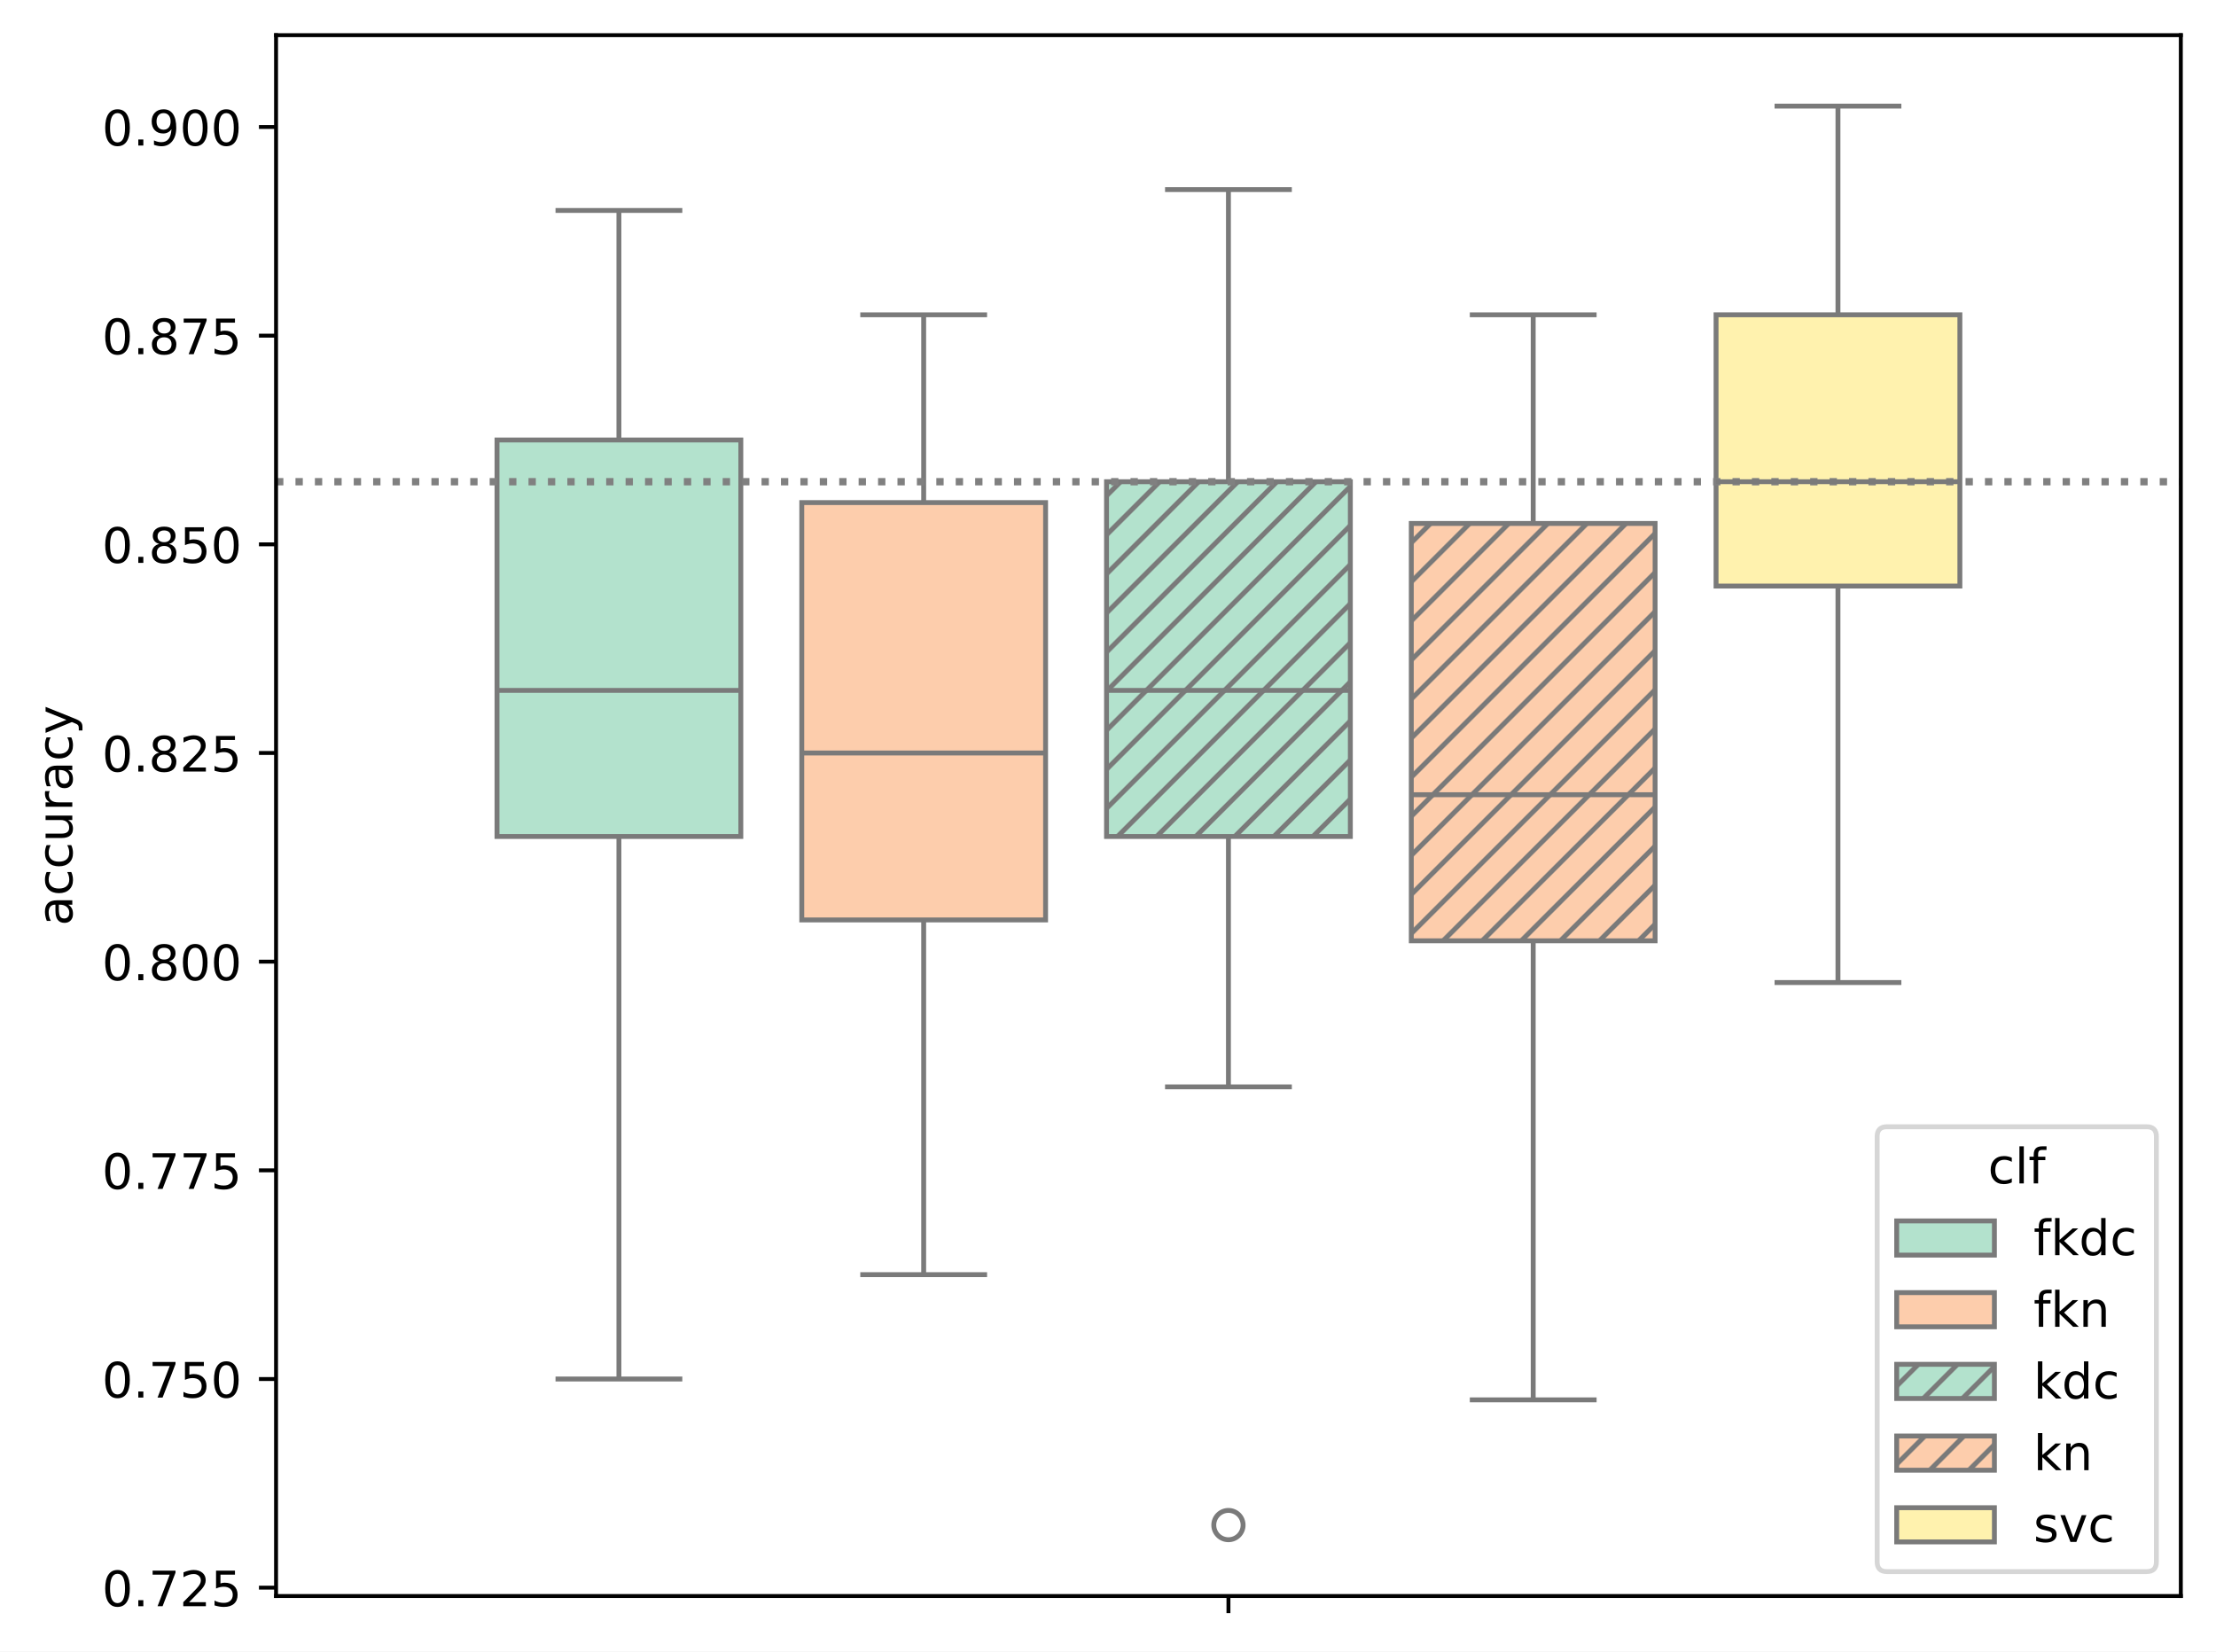
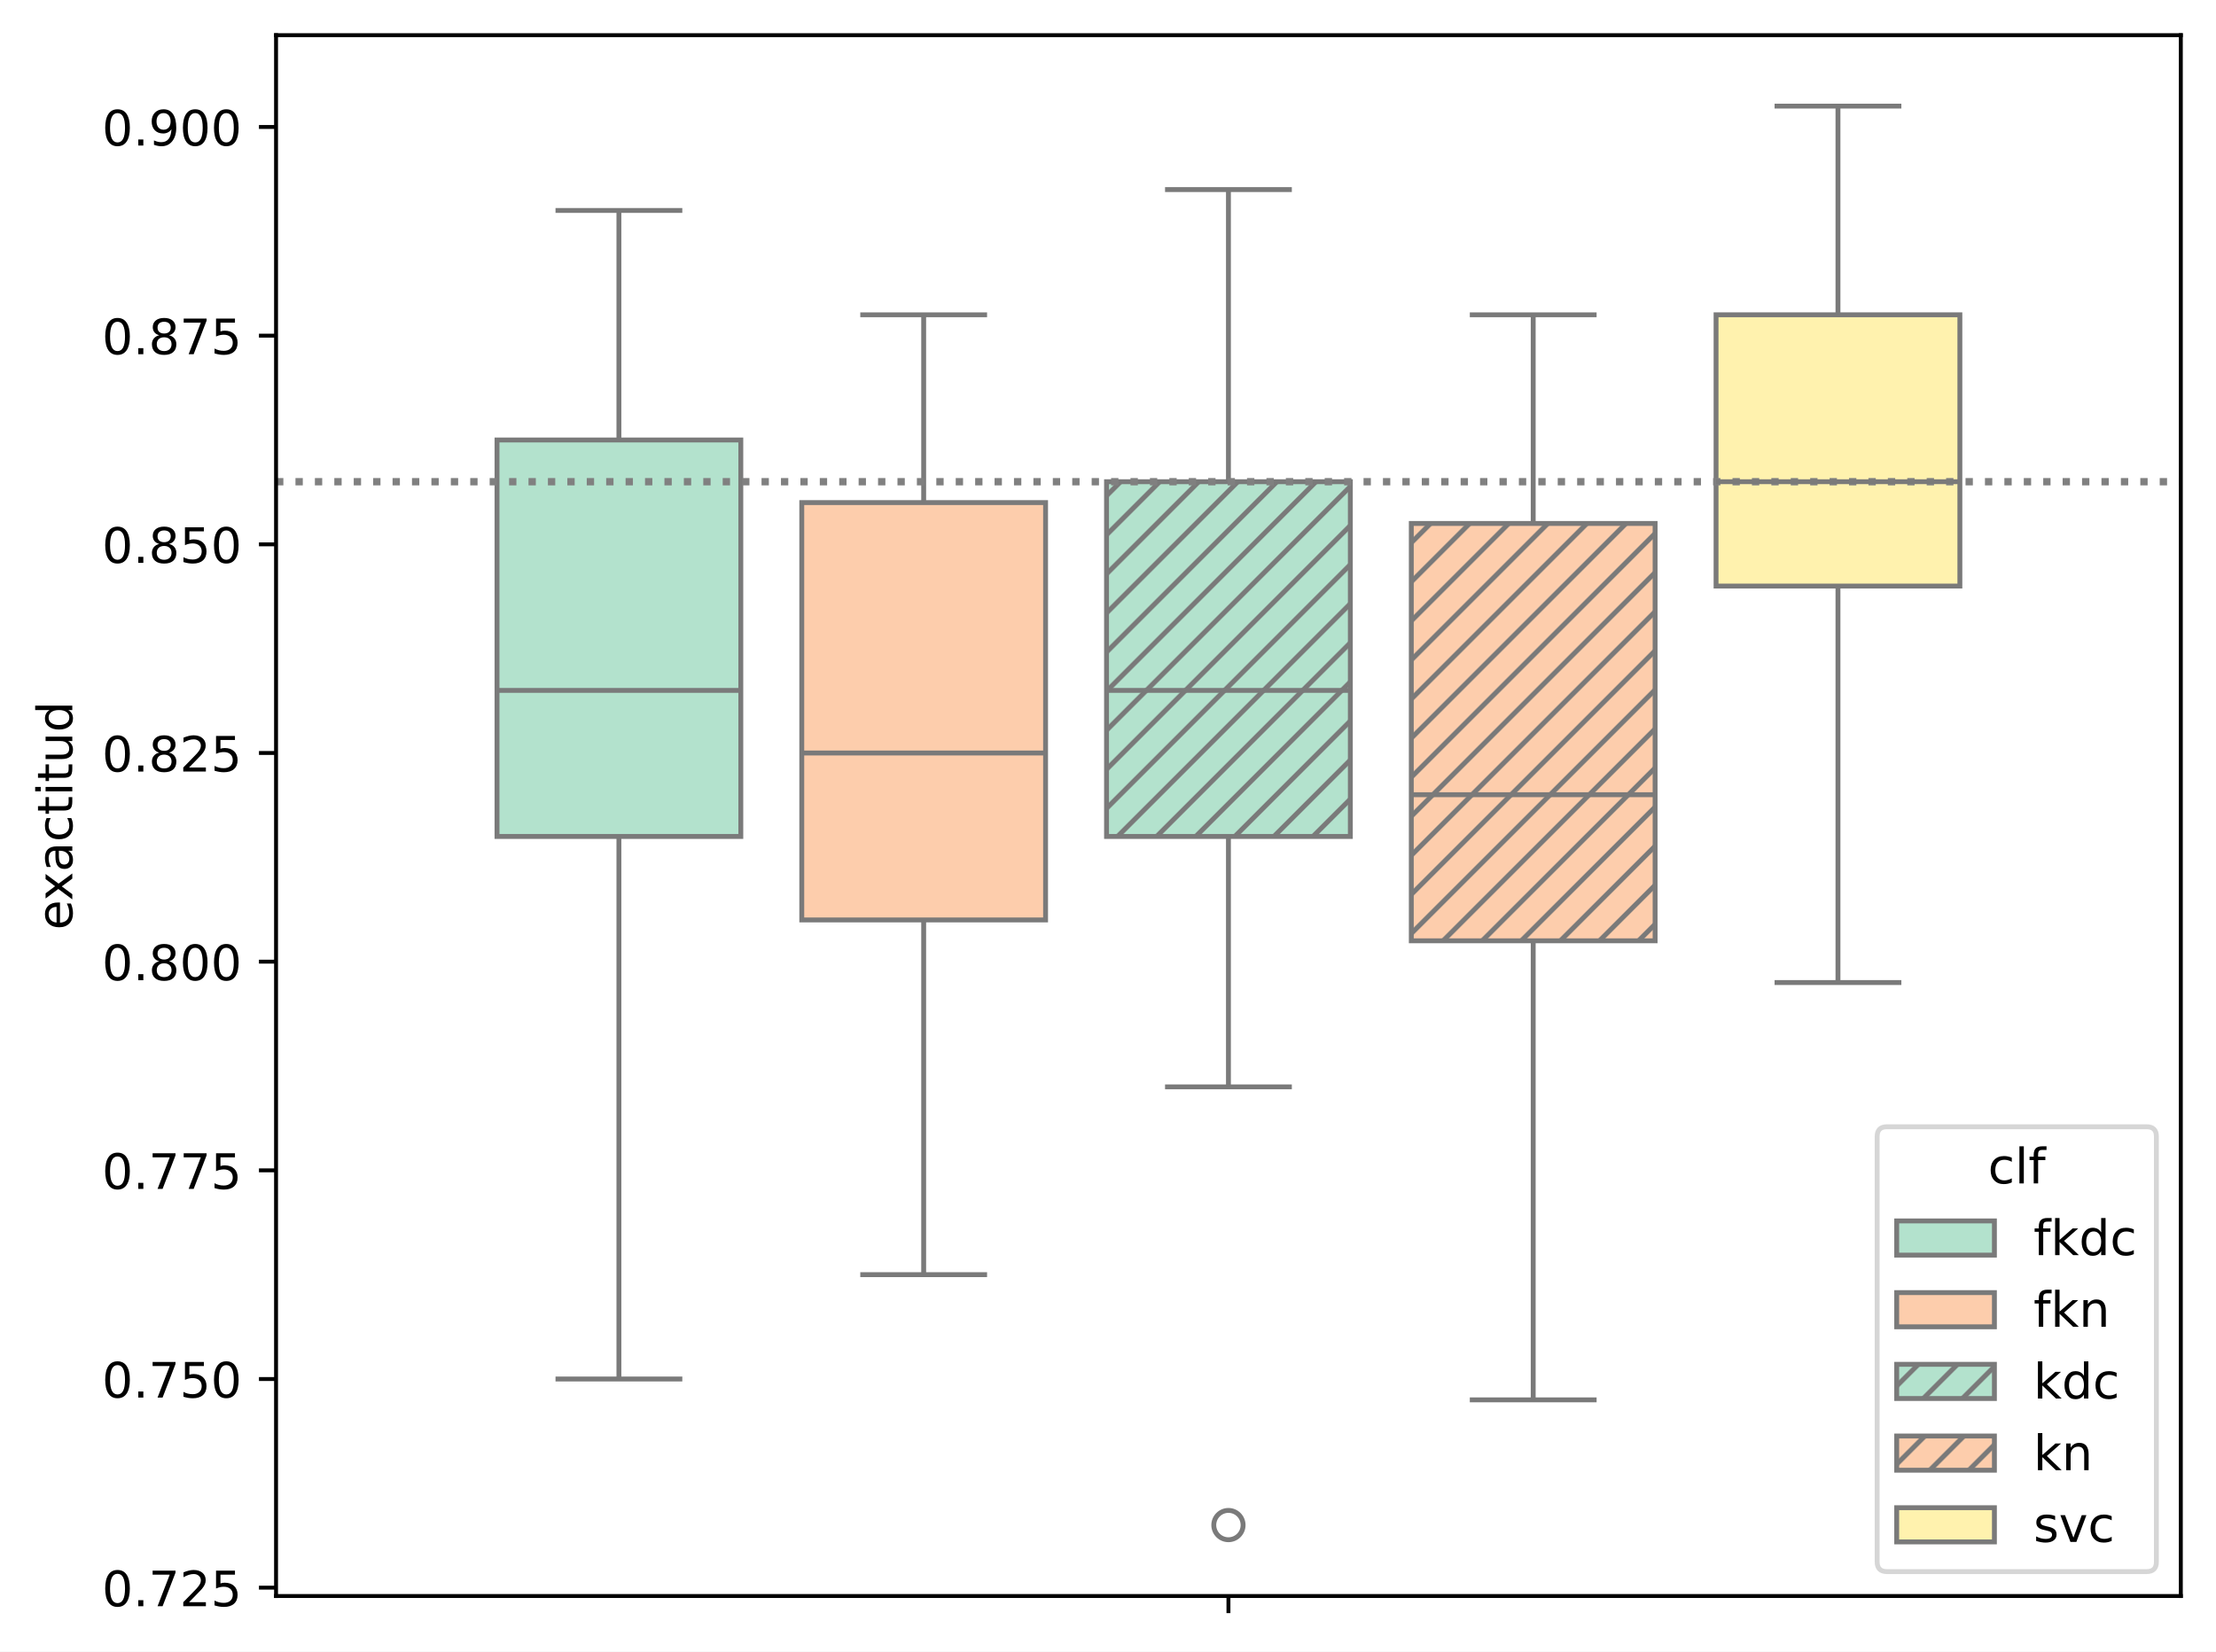
<svg xmlns="http://www.w3.org/2000/svg" xmlns:xlink="http://www.w3.org/1999/xlink" width="453.6pt" height="338.114pt" viewBox="0 0 453.6 338.114" version="1.1">
  <defs>
    <style type="text/css">*{stroke-linejoin: round; stroke-linecap: butt}</style>
  </defs>
  <g id="figure_1">
    <g id="patch_1">
      <path d="M 0 338.114  L 453.6 338.114  L 453.6 0  L 0 0  z " style="fill: #ffffff" />
    </g>
    <g id="axes_1">
      <g id="patch_2">
        <path d="M 56.506 326.744  L 446.4 326.744  L 446.4 7.2  L 56.506 7.2  z " style="fill: #ffffff" />
      </g>
      <g id="patch_3">
        <path d="M 251.453 1563.91  L 251.453 1563.91  L 251.453 1563.91  L 251.453 1563.91  z " clip-path="url(#peb9a2fdf75)" style="fill: #b3e2cd; stroke: #7a7a7a; stroke-linejoin: miter" />
      </g>
      <g id="patch_4">
        <path d="M 251.453 1563.91  L 251.453 1563.91  L 251.453 1563.91  L 251.453 1563.91  z " clip-path="url(#peb9a2fdf75)" style="fill: #fdcdac; stroke: #7a7a7a; stroke-linejoin: miter" />
      </g>
      <g id="patch_5">
        <path d="M 251.453 1563.91  L 251.453 1563.91  L 251.453 1563.91  L 251.453 1563.91  z " clip-path="url(#peb9a2fdf75)" style="fill: #b3e2cd; stroke: #7a7a7a; stroke-linejoin: miter" />
      </g>
      <g id="patch_6">
        <path d="M 251.453 1563.91  L 251.453 1563.91  L 251.453 1563.91  L 251.453 1563.91  z " clip-path="url(#peb9a2fdf75)" style="fill: #fdcdac; stroke: #7a7a7a; stroke-linejoin: miter" />
      </g>
      <g id="patch_7">
        <path d="M 251.453 1563.91  L 251.453 1563.91  L 251.453 1563.91  L 251.453 1563.91  z " clip-path="url(#peb9a2fdf75)" style="fill: #fff2ae; stroke: #7a7a7a; stroke-linejoin: miter" />
      </g>
      <g id="matplotlib.axis_1">
        <g id="xtick_1">
          <g id="line2d_1">
            <defs>
              <path id="m38f3b05bbe" d="M 0 0  L 0 3.5  " style="stroke: #000000; stroke-width: 0.8" />
            </defs>
            <g>
              <use xlink:href="#m38f3b05bbe" x="251.453" y="326.744" style="stroke: #000000; stroke-width: 0.8" />
            </g>
          </g>
        </g>
      </g>
      <g id="matplotlib.axis_2">
        <g id="ytick_1">
          <g id="line2d_2">
            <defs>
              <path id="mbd2f377c6c" d="M 0 0  L -3.5 0  " style="stroke: #000000; stroke-width: 0.8" />
            </defs>
            <g>
              <use xlink:href="#mbd2f377c6c" x="56.506" y="325.035" style="stroke: #000000; stroke-width: 0.8" />
            </g>
          </g>
          <g id="text_1">
            <g transform="translate(20.87813 328.8346) scale(0.1 -0.1)">
              <defs>
                <path id="DejaVuSans-30" d="M 2034 4250  Q 1547 4250 1301 3770  Q 1056 3291 1056 2328  Q 1056 1369 1301 889  Q 1547 409 2034 409  Q 2525 409 2770 889  Q 3016 1369 3016 2328  Q 3016 3291 2770 3770  Q 2525 4250 2034 4250  z M 2034 4750  Q 2819 4750 3233 4129  Q 3647 3509 3647 2328  Q 3647 1150 3233 529  Q 2819 -91 2034 -91  Q 1250 -91 836 529  Q 422 1150 422 2328  Q 422 3509 836 4129  Q 1250 4750 2034 4750  z " transform="scale(0.015625)" />
                <path id="DejaVuSans-2e" d="M 684 794  L 1344 794  L 1344 0  L 684 0  L 684 794  z " transform="scale(0.015625)" />
                <path id="DejaVuSans-37" d="M 525 4666  L 3525 4666  L 3525 4397  L 1831 0  L 1172 0  L 2766 4134  L 525 4134  L 525 4666  z " transform="scale(0.015625)" />
                <path id="DejaVuSans-32" d="M 1228 531  L 3431 531  L 3431 0  L 469 0  L 469 531  Q 828 903 1448 1529  Q 2069 2156 2228 2338  Q 2531 2678 2651 2914  Q 2772 3150 2772 3378  Q 2772 3750 2511 3984  Q 2250 4219 1831 4219  Q 1534 4219 1204 4116  Q 875 4013 500 3803  L 500 4441  Q 881 4594 1212 4672  Q 1544 4750 1819 4750  Q 2544 4750 2975 4387  Q 3406 4025 3406 3419  Q 3406 3131 3298 2873  Q 3191 2616 2906 2266  Q 2828 2175 2409 1742  Q 1991 1309 1228 531  z " transform="scale(0.015625)" />
                <path id="DejaVuSans-35" d="M 691 4666  L 3169 4666  L 3169 4134  L 1269 4134  L 1269 2991  Q 1406 3038 1543 3061  Q 1681 3084 1819 3084  Q 2600 3084 3056 2656  Q 3513 2228 3513 1497  Q 3513 744 3044 326  Q 2575 -91 1722 -91  Q 1428 -91 1123 -41  Q 819 9 494 109  L 494 744  Q 775 591 1075 516  Q 1375 441 1709 441  Q 2250 441 2565 725  Q 2881 1009 2881 1497  Q 2881 1984 2565 2268  Q 2250 2553 1709 2553  Q 1456 2553 1204 2497  Q 953 2441 691 2322  L 691 4666  z " transform="scale(0.015625)" />
              </defs>
              <use xlink:href="#DejaVuSans-30" />
              <use xlink:href="#DejaVuSans-2e" transform="translate(63.62305 0)" />
              <use xlink:href="#DejaVuSans-37" transform="translate(95.41016 0)" />
              <use xlink:href="#DejaVuSans-32" transform="translate(159.0332 0)" />
              <use xlink:href="#DejaVuSans-35" transform="translate(222.6562 0)" />
            </g>
          </g>
        </g>
        <g id="ytick_2">
          <g id="line2d_3">
            <g>
              <use xlink:href="#mbd2f377c6c" x="56.506" y="282.316" style="stroke: #000000; stroke-width: 0.8" />
            </g>
          </g>
          <g id="text_2">
            <g transform="translate(20.87813 286.1148) scale(0.1 -0.1)">
              <use xlink:href="#DejaVuSans-30" />
              <use xlink:href="#DejaVuSans-2e" transform="translate(63.62305 0)" />
              <use xlink:href="#DejaVuSans-37" transform="translate(95.41016 0)" />
              <use xlink:href="#DejaVuSans-35" transform="translate(159.0332 0)" />
              <use xlink:href="#DejaVuSans-30" transform="translate(222.6562 0)" />
            </g>
          </g>
        </g>
        <g id="ytick_3">
          <g id="line2d_4">
            <g>
              <use xlink:href="#mbd2f377c6c" x="56.506" y="239.596" style="stroke: #000000; stroke-width: 0.8" />
            </g>
          </g>
          <g id="text_3">
            <g transform="translate(20.87813 243.395) scale(0.1 -0.1)">
              <use xlink:href="#DejaVuSans-30" />
              <use xlink:href="#DejaVuSans-2e" transform="translate(63.62305 0)" />
              <use xlink:href="#DejaVuSans-37" transform="translate(95.41016 0)" />
              <use xlink:href="#DejaVuSans-37" transform="translate(159.0332 0)" />
              <use xlink:href="#DejaVuSans-35" transform="translate(222.6562 0)" />
            </g>
          </g>
        </g>
        <g id="ytick_4">
          <g id="line2d_5">
            <g>
              <use xlink:href="#mbd2f377c6c" x="56.506" y="196.876" style="stroke: #000000; stroke-width: 0.8" />
            </g>
          </g>
          <g id="text_4">
            <g transform="translate(20.87813 200.6752) scale(0.1 -0.1)">
              <defs>
                <path id="DejaVuSans-38" d="M 2034 2216  Q 1584 2216 1326 1975  Q 1069 1734 1069 1313  Q 1069 891 1326 650  Q 1584 409 2034 409  Q 2484 409 2743 651  Q 3003 894 3003 1313  Q 3003 1734 2745 1975  Q 2488 2216 2034 2216  z M 1403 2484  Q 997 2584 770 2862  Q 544 3141 544 3541  Q 544 4100 942 4425  Q 1341 4750 2034 4750  Q 2731 4750 3128 4425  Q 3525 4100 3525 3541  Q 3525 3141 3298 2862  Q 3072 2584 2669 2484  Q 3125 2378 3379 2068  Q 3634 1759 3634 1313  Q 3634 634 3220 271  Q 2806 -91 2034 -91  Q 1263 -91 848 271  Q 434 634 434 1313  Q 434 1759 690 2068  Q 947 2378 1403 2484  z M 1172 3481  Q 1172 3119 1398 2916  Q 1625 2713 2034 2713  Q 2441 2713 2670 2916  Q 2900 3119 2900 3481  Q 2900 3844 2670 4047  Q 2441 4250 2034 4250  Q 1625 4250 1398 4047  Q 1172 3844 1172 3481  z " transform="scale(0.015625)" />
              </defs>
              <use xlink:href="#DejaVuSans-30" />
              <use xlink:href="#DejaVuSans-2e" transform="translate(63.62305 0)" />
              <use xlink:href="#DejaVuSans-38" transform="translate(95.41016 0)" />
              <use xlink:href="#DejaVuSans-30" transform="translate(159.0332 0)" />
              <use xlink:href="#DejaVuSans-30" transform="translate(222.6562 0)" />
            </g>
          </g>
        </g>
        <g id="ytick_5">
          <g id="line2d_6">
            <g>
              <use xlink:href="#mbd2f377c6c" x="56.506" y="154.156" style="stroke: #000000; stroke-width: 0.8" />
            </g>
          </g>
          <g id="text_5">
            <g transform="translate(20.87813 157.9554) scale(0.1 -0.1)">
              <use xlink:href="#DejaVuSans-30" />
              <use xlink:href="#DejaVuSans-2e" transform="translate(63.62305 0)" />
              <use xlink:href="#DejaVuSans-38" transform="translate(95.41016 0)" />
              <use xlink:href="#DejaVuSans-32" transform="translate(159.0332 0)" />
              <use xlink:href="#DejaVuSans-35" transform="translate(222.6562 0)" />
            </g>
          </g>
        </g>
        <g id="ytick_6">
          <g id="line2d_7">
            <g>
              <use xlink:href="#mbd2f377c6c" x="56.506" y="111.436" style="stroke: #000000; stroke-width: 0.8" />
            </g>
          </g>
          <g id="text_6">
            <g transform="translate(20.87813 115.2355) scale(0.1 -0.1)">
              <use xlink:href="#DejaVuSans-30" />
              <use xlink:href="#DejaVuSans-2e" transform="translate(63.62305 0)" />
              <use xlink:href="#DejaVuSans-38" transform="translate(95.41016 0)" />
              <use xlink:href="#DejaVuSans-35" transform="translate(159.0332 0)" />
              <use xlink:href="#DejaVuSans-30" transform="translate(222.6562 0)" />
            </g>
          </g>
        </g>
        <g id="ytick_7">
          <g id="line2d_8">
            <g>
              <use xlink:href="#mbd2f377c6c" x="56.506" y="68.717" style="stroke: #000000; stroke-width: 0.8" />
            </g>
          </g>
          <g id="text_7">
            <g transform="translate(20.87813 72.51574) scale(0.1 -0.1)">
              <use xlink:href="#DejaVuSans-30" />
              <use xlink:href="#DejaVuSans-2e" transform="translate(63.62305 0)" />
              <use xlink:href="#DejaVuSans-38" transform="translate(95.41016 0)" />
              <use xlink:href="#DejaVuSans-37" transform="translate(159.0332 0)" />
              <use xlink:href="#DejaVuSans-35" transform="translate(222.6562 0)" />
            </g>
          </g>
        </g>
        <g id="ytick_8">
          <g id="line2d_9">
            <g>
              <use xlink:href="#mbd2f377c6c" x="56.506" y="25.997" style="stroke: #000000; stroke-width: 0.8" />
            </g>
          </g>
          <g id="text_8">
            <g transform="translate(20.87813 29.79593) scale(0.1 -0.1)">
              <defs>
                <path id="DejaVuSans-39" d="M 703 97  L 703 672  Q 941 559 1184 500  Q 1428 441 1663 441  Q 2288 441 2617 861  Q 2947 1281 2994 2138  Q 2813 1869 2534 1725  Q 2256 1581 1919 1581  Q 1219 1581 811 2004  Q 403 2428 403 3163  Q 403 3881 828 4315  Q 1253 4750 1959 4750  Q 2769 4750 3195 4129  Q 3622 3509 3622 2328  Q 3622 1225 3098 567  Q 2575 -91 1691 -91  Q 1453 -91 1209 -44  Q 966 3 703 97  z M 1959 2075  Q 2384 2075 2632 2365  Q 2881 2656 2881 3163  Q 2881 3666 2632 3958  Q 2384 4250 1959 4250  Q 1534 4250 1286 3958  Q 1038 3666 1038 3163  Q 1038 2656 1286 2365  Q 1534 2075 1959 2075  z " transform="scale(0.015625)" />
              </defs>
              <use xlink:href="#DejaVuSans-30" />
              <use xlink:href="#DejaVuSans-2e" transform="translate(63.62305 0)" />
              <use xlink:href="#DejaVuSans-39" transform="translate(95.41016 0)" />
              <use xlink:href="#DejaVuSans-30" transform="translate(159.0332 0)" />
              <use xlink:href="#DejaVuSans-30" transform="translate(222.6562 0)" />
            </g>
          </g>
        </g>
        <g id="text_9">
-           <g transform="translate(14.79844 189.5315) rotate(-90) scale(0.1 -0.1)">
-             <defs>
+           <g transform="translate(14.79844 190.3861) rotate(-90) scale(0.1 -0.1)">
+             <defs>
+               <path id="DejaVuSans-65" d="M 3597 1894  L 3597 1613  L 953 1613  Q 991 1019 1311 708  Q 1631 397 2203 397  Q 2534 397 2845 478  Q 3156 559 3463 722  L 3463 178  Q 3153 47 2828 -22  Q 2503 -91 2169 -91  Q 1331 -91 842 396  Q 353 884 353 1716  Q 353 2575 817 3079  Q 1281 3584 2069 3584  Q 2775 3584 3186 3129  Q 3597 2675 3597 1894  z M 3022 2063  Q 3016 2534 2758 2815  Q 2500 3097 2075 3097  Q 1594 3097 1305 2825  Q 1016 2553 972 2059  L 3022 2063  z " transform="scale(0.015625)" />
+               <path id="DejaVuSans-78" d="M 3513 3500  L 2247 1797  L 3578 0  L 2900 0  L 1881 1375  L 863 0  L 184 0  L 1544 1831  L 300 3500  L 978 3500  L 1906 2253  L 2834 3500  L 3513 3500  z " transform="scale(0.015625)" />
              <path id="DejaVuSans-61" d="M 2194 1759  Q 1497 1759 1228 1600  Q 959 1441 959 1056  Q 959 750 1161 570  Q 1363 391 1709 391  Q 2188 391 2477 730  Q 2766 1069 2766 1631  L 2766 1759  L 2194 1759  z M 3341 1997  L 3341 0  L 2766 0  L 2766 531  Q 2569 213 2275 61  Q 1981 -91 1556 -91  Q 1019 -91 701 211  Q 384 513 384 1019  Q 384 1609 779 1909  Q 1175 2209 1959 2209  L 2766 2209  L 2766 2266  Q 2766 2663 2505 2880  Q 2244 3097 1772 3097  Q 1472 3097 1187 3025  Q 903 2953 641 2809  L 641 3341  Q 956 3463 1253 3523  Q 1550 3584 1831 3584  Q 2591 3584 2966 3190  Q 3341 2797 3341 1997  z " transform="scale(0.015625)" />
              <path id="DejaVuSans-63" d="M 3122 3366  L 3122 2828  Q 2878 2963 2633 3030  Q 2388 3097 2138 3097  Q 1578 3097 1268 2742  Q 959 2388 959 1747  Q 959 1106 1268 751  Q 1578 397 2138 397  Q 2388 397 2633 464  Q 2878 531 3122 666  L 3122 134  Q 2881 22 2623 -34  Q 2366 -91 2075 -91  Q 1284 -91 818 406  Q 353 903 353 1747  Q 353 2603 823 3093  Q 1294 3584 2113 3584  Q 2378 3584 2631 3529  Q 2884 3475 3122 3366  z " transform="scale(0.015625)" />
+               <path id="DejaVuSans-74" d="M 1172 4494  L 1172 3500  L 2356 3500  L 2356 3053  L 1172 3053  L 1172 1153  Q 1172 725 1289 603  Q 1406 481 1766 481  L 2356 481  L 2356 0  L 1766 0  Q 1100 0 847 248  Q 594 497 594 1153  L 594 3053  L 172 3053  L 172 3500  L 594 3500  L 594 4494  L 1172 4494  z " transform="scale(0.015625)" />
+               <path id="DejaVuSans-69" d="M 603 3500  L 1178 3500  L 1178 0  L 603 0  L 603 3500  z M 603 4863  L 1178 4863  L 1178 4134  L 603 4134  L 603 4863  z " transform="scale(0.015625)" />
              <path id="DejaVuSans-75" d="M 544 1381  L 544 3500  L 1119 3500  L 1119 1403  Q 1119 906 1312 657  Q 1506 409 1894 409  Q 2359 409 2629 706  Q 2900 1003 2900 1516  L 2900 3500  L 3475 3500  L 3475 0  L 2900 0  L 2900 538  Q 2691 219 2414 64  Q 2138 -91 1772 -91  Q 1169 -91 856 284  Q 544 659 544 1381  z M 1991 3584  L 1991 3584  z " transform="scale(0.015625)" />
-               <path id="DejaVuSans-72" d="M 2631 2963  Q 2534 3019 2420 3045  Q 2306 3072 2169 3072  Q 1681 3072 1420 2755  Q 1159 2438 1159 1844  L 1159 0  L 581 0  L 581 3500  L 1159 3500  L 1159 2956  Q 1341 3275 1631 3429  Q 1922 3584 2338 3584  Q 2397 3584 2469 3576  Q 2541 3569 2628 3553  L 2631 2963  z " transform="scale(0.015625)" />
-               <path id="DejaVuSans-79" d="M 2059 -325  Q 1816 -950 1584 -1140  Q 1353 -1331 966 -1331  L 506 -1331  L 506 -850  L 844 -850  Q 1081 -850 1212 -737  Q 1344 -625 1503 -206  L 1606 56  L 191 3500  L 800 3500  L 1894 763  L 2988 3500  L 3597 3500  L 2059 -325  z " transform="scale(0.015625)" />
-             </defs>
-             <use xlink:href="#DejaVuSans-61" />
-             <use xlink:href="#DejaVuSans-63" transform="translate(61.2793 0)" />
-             <use xlink:href="#DejaVuSans-63" transform="translate(116.2598 0)" />
-             <use xlink:href="#DejaVuSans-75" transform="translate(171.2402 0)" />
-             <use xlink:href="#DejaVuSans-72" transform="translate(234.6191 0)" />
-             <use xlink:href="#DejaVuSans-61" transform="translate(275.7324 0)" />
-             <use xlink:href="#DejaVuSans-63" transform="translate(337.0117 0)" />
-             <use xlink:href="#DejaVuSans-79" transform="translate(391.9922 0)" />
+               <path id="DejaVuSans-64" d="M 2906 2969  L 2906 4863  L 3481 4863  L 3481 0  L 2906 0  L 2906 525  Q 2725 213 2448 61  Q 2172 -91 1784 -91  Q 1150 -91 751 415  Q 353 922 353 1747  Q 353 2572 751 3078  Q 1150 3584 1784 3584  Q 2172 3584 2448 3432  Q 2725 3281 2906 2969  z M 947 1747  Q 947 1113 1208 752  Q 1469 391 1925 391  Q 2381 391 2643 752  Q 2906 1113 2906 1747  Q 2906 2381 2643 2742  Q 2381 3103 1925 3103  Q 1469 3103 1208 2742  Q 947 2381 947 1747  z " transform="scale(0.015625)" />
+             </defs>
+             <use xlink:href="#DejaVuSans-65" />
+             <use xlink:href="#DejaVuSans-78" transform="translate(59.77344 0)" />
+             <use xlink:href="#DejaVuSans-61" transform="translate(118.9531 0)" />
+             <use xlink:href="#DejaVuSans-63" transform="translate(180.2324 0)" />
+             <use xlink:href="#DejaVuSans-74" transform="translate(235.2129 0)" />
+             <use xlink:href="#DejaVuSans-69" transform="translate(274.4219 0)" />
+             <use xlink:href="#DejaVuSans-74" transform="translate(302.2051 0)" />
+             <use xlink:href="#DejaVuSans-75" transform="translate(341.4141 0)" />
+             <use xlink:href="#DejaVuSans-64" transform="translate(404.793 0)" />
          </g>
        </g>
      </g>
      <g id="patch_8">
        <path d="M 101.734 171.244  L 151.64 171.244  L 151.64 90.076  L 101.734 90.076  L 101.734 171.244  z " clip-path="url(#peb9a2fdf75)" style="fill: #b3e2cd; stroke: #7a7a7a; stroke-linejoin: miter" />
      </g>
      <g id="line2d_10">
        <path d="M 126.687 171.244  L 126.687 282.316  " clip-path="url(#peb9a2fdf75)" style="fill: none; stroke: #7a7a7a" />
      </g>
      <g id="line2d_11">
        <path d="M 126.687 90.076  L 126.687 43.085  " clip-path="url(#peb9a2fdf75)" style="fill: none; stroke: #7a7a7a" />
      </g>
      <g id="line2d_12">
        <path d="M 114.211 282.316  L 139.164 282.316  " clip-path="url(#peb9a2fdf75)" style="fill: none; stroke: #7a7a7a; stroke-linecap: square" />
      </g>
      <g id="line2d_13">
        <path d="M 114.211 43.085  L 139.164 43.085  " clip-path="url(#peb9a2fdf75)" style="fill: none; stroke: #7a7a7a; stroke-linecap: square" />
      </g>
      <g id="line2d_14" />
      <g id="patch_9">
        <path d="M 164.117 188.332  L 214.023 188.332  L 214.023 102.892  L 164.117 102.892  L 164.117 188.332  z " clip-path="url(#peb9a2fdf75)" style="fill: #fdcdac; stroke: #7a7a7a; stroke-linejoin: miter" />
      </g>
      <g id="line2d_15">
        <path d="M 189.07 188.332  L 189.07 260.956  " clip-path="url(#peb9a2fdf75)" style="fill: none; stroke: #7a7a7a" />
      </g>
      <g id="line2d_16">
        <path d="M 189.07 102.892  L 189.07 64.445  " clip-path="url(#peb9a2fdf75)" style="fill: none; stroke: #7a7a7a" />
      </g>
      <g id="line2d_17">
        <path d="M 176.594 260.956  L 201.547 260.956  " clip-path="url(#peb9a2fdf75)" style="fill: none; stroke: #7a7a7a; stroke-linecap: square" />
      </g>
      <g id="line2d_18">
        <path d="M 176.594 64.445  L 201.547 64.445  " clip-path="url(#peb9a2fdf75)" style="fill: none; stroke: #7a7a7a; stroke-linecap: square" />
      </g>
      <g id="line2d_19" />
      <g id="patch_10">
        <path d="M 226.5 171.244  L 276.406 171.244  L 276.406 98.62  L 226.5 98.62  L 226.5 171.244  z " clip-path="url(#peb9a2fdf75)" style="fill: url(#h5c36d2b54f); stroke: #7a7a7a; stroke-linejoin: miter" />
      </g>
      <g id="line2d_20">
        <path d="M 251.453 171.244  L 251.453 222.508  " clip-path="url(#peb9a2fdf75)" style="fill: none; stroke: #7a7a7a" />
      </g>
      <g id="line2d_21">
        <path d="M 251.453 98.62  L 251.453 38.813  " clip-path="url(#peb9a2fdf75)" style="fill: none; stroke: #7a7a7a" />
      </g>
      <g id="line2d_22">
        <path d="M 238.977 222.508  L 263.93 222.508  " clip-path="url(#peb9a2fdf75)" style="fill: none; stroke: #7a7a7a; stroke-linecap: square" />
      </g>
      <g id="line2d_23">
        <path d="M 238.977 38.813  L 263.93 38.813  " clip-path="url(#peb9a2fdf75)" style="fill: none; stroke: #7a7a7a; stroke-linecap: square" />
      </g>
      <g id="line2d_24">
        <defs>
          <path id="mf2d42e0765" d="M 0 3  C 0.796 3 1.559 2.684 2.121 2.121  C 2.684 1.559 3 0.796 3 0  C 3 -0.796 2.684 -1.559 2.121 -2.121  C 1.559 -2.684 0.796 -3 0 -3  C -0.796 -3 -1.559 -2.684 -2.121 -2.121  C -2.684 -1.559 -3 -0.796 -3 0  C -3 0.796 -2.684 1.559 -2.121 2.121  C -1.559 2.684 -0.796 3 0 3  z " style="stroke: #7a7a7a" />
        </defs>
        <g clip-path="url(#peb9a2fdf75)">
          <use xlink:href="#mf2d42e0765" x="251.453" y="312.219" style="fill-opacity: 0; stroke: #7a7a7a" />
        </g>
      </g>
      <g id="patch_11">
        <path d="M 288.883 192.604  L 338.789 192.604  L 338.789 107.164  L 288.883 107.164  L 288.883 192.604  z " clip-path="url(#peb9a2fdf75)" style="fill: url(#h0577782f04); stroke: #7a7a7a; stroke-linejoin: miter" />
      </g>
      <g id="line2d_25">
        <path d="M 313.836 192.604  L 313.836 286.588  " clip-path="url(#peb9a2fdf75)" style="fill: none; stroke: #7a7a7a" />
      </g>
      <g id="line2d_26">
        <path d="M 313.836 107.164  L 313.836 64.445  " clip-path="url(#peb9a2fdf75)" style="fill: none; stroke: #7a7a7a" />
      </g>
      <g id="line2d_27">
        <path d="M 301.36 286.588  L 326.313 286.588  " clip-path="url(#peb9a2fdf75)" style="fill: none; stroke: #7a7a7a; stroke-linecap: square" />
      </g>
      <g id="line2d_28">
        <path d="M 301.36 64.445  L 326.313 64.445  " clip-path="url(#peb9a2fdf75)" style="fill: none; stroke: #7a7a7a; stroke-linecap: square" />
      </g>
      <g id="line2d_29" />
      <g id="patch_12">
        <path d="M 351.266 119.98  L 401.172 119.98  L 401.172 64.445  L 351.266 64.445  L 351.266 119.98  z " clip-path="url(#peb9a2fdf75)" style="fill: #fff2ae; stroke: #7a7a7a; stroke-linejoin: miter" />
      </g>
      <g id="line2d_30">
        <path d="M 376.219 119.98  L 376.219 201.148  " clip-path="url(#peb9a2fdf75)" style="fill: none; stroke: #7a7a7a" />
      </g>
      <g id="line2d_31">
        <path d="M 376.219 64.445  L 376.219 21.725  " clip-path="url(#peb9a2fdf75)" style="fill: none; stroke: #7a7a7a" />
      </g>
      <g id="line2d_32">
        <path d="M 363.743 201.148  L 388.696 201.148  " clip-path="url(#peb9a2fdf75)" style="fill: none; stroke: #7a7a7a; stroke-linecap: square" />
      </g>
      <g id="line2d_33">
        <path d="M 363.743 21.725  L 388.696 21.725  " clip-path="url(#peb9a2fdf75)" style="fill: none; stroke: #7a7a7a; stroke-linecap: square" />
      </g>
      <g id="line2d_34" />
      <g id="line2d_35">
        <path d="M 56.506 98.62  L 446.4 98.62  " clip-path="url(#peb9a2fdf75)" style="fill: none; stroke-dasharray: 1.5,2.475; stroke-dashoffset: 0; stroke: #808080; stroke-width: 1.5" />
      </g>
      <g id="line2d_36">
        <path d="M 101.734 141.34  L 151.64 141.34  " clip-path="url(#peb9a2fdf75)" style="fill: none; stroke: #7a7a7a" />
      </g>
      <g id="line2d_37">
        <path d="M 164.117 154.156  L 214.023 154.156  " clip-path="url(#peb9a2fdf75)" style="fill: none; stroke: #7a7a7a" />
      </g>
      <g id="line2d_38">
        <path d="M 226.5 141.34  L 276.406 141.34  " clip-path="url(#peb9a2fdf75)" style="fill: none; stroke: #7a7a7a" />
      </g>
      <g id="line2d_39">
        <path d="M 288.883 162.7  L 338.789 162.7  " clip-path="url(#peb9a2fdf75)" style="fill: none; stroke: #7a7a7a" />
      </g>
      <g id="line2d_40">
        <path d="M 351.266 98.62  L 401.172 98.62  " clip-path="url(#peb9a2fdf75)" style="fill: none; stroke: #7a7a7a" />
      </g>
      <g id="patch_13">
        <path d="M 56.506 326.744  L 56.506 7.2  " style="fill: none; stroke: #000000; stroke-width: 0.8; stroke-linejoin: miter; stroke-linecap: square" />
      </g>
      <g id="patch_14">
        <path d="M 446.4 326.744  L 446.4 7.2  " style="fill: none; stroke: #000000; stroke-width: 0.8; stroke-linejoin: miter; stroke-linecap: square" />
      </g>
      <g id="patch_15">
        <path d="M 56.506 326.744  L 446.4 326.744  " style="fill: none; stroke: #000000; stroke-width: 0.8; stroke-linejoin: miter; stroke-linecap: square" />
      </g>
      <g id="patch_16">
        <path d="M 56.506 7.2  L 446.4 7.2  " style="fill: none; stroke: #000000; stroke-width: 0.8; stroke-linejoin: miter; stroke-linecap: square" />
      </g>
      <g id="legend_1">
        <g id="patch_17">
          <path d="M 386.242 321.744  L 439.4 321.744  Q 441.4 321.744 441.4 319.744  L 441.4 232.675  Q 441.4 230.675 439.4 230.675  L 386.242 230.675  Q 384.242 230.675 384.242 232.675  L 384.242 319.744  Q 384.242 321.744 386.242 321.744  z " style="fill: #ffffff; opacity: 0.8; stroke: #cccccc; stroke-linejoin: miter" />
        </g>
        <g id="text_10">
          <g transform="translate(406.9227 242.2738) scale(0.1 -0.1)">
            <defs>
              <path id="DejaVuSans-6c" d="M 603 4863  L 1178 4863  L 1178 0  L 603 0  L 603 4863  z " transform="scale(0.015625)" />
              <path id="DejaVuSans-66" d="M 2375 4863  L 2375 4384  L 1825 4384  Q 1516 4384 1395 4259  Q 1275 4134 1275 3809  L 1275 3500  L 2222 3500  L 2222 3053  L 1275 3053  L 1275 0  L 697 0  L 697 3053  L 147 3053  L 147 3500  L 697 3500  L 697 3744  Q 697 4328 969 4595  Q 1241 4863 1831 4863  L 2375 4863  z " transform="scale(0.015625)" />
            </defs>
            <use xlink:href="#DejaVuSans-63" />
            <use xlink:href="#DejaVuSans-6c" transform="translate(54.98047 0)" />
            <use xlink:href="#DejaVuSans-66" transform="translate(82.76367 0)" />
          </g>
        </g>
        <g id="patch_18">
          <path d="M 388.242 256.952  L 408.242 256.952  L 408.242 249.952  L 388.242 249.952  z " style="fill: #b3e2cd; stroke: #7a7a7a; stroke-linejoin: miter" />
        </g>
        <g id="text_11">
          <g transform="translate(416.2422 256.952) scale(0.1 -0.1)">
            <defs>
              <path id="DejaVuSans-6b" d="M 581 4863  L 1159 4863  L 1159 1991  L 2875 3500  L 3609 3500  L 1753 1863  L 3688 0  L 2938 0  L 1159 1709  L 1159 0  L 581 0  L 581 4863  z " transform="scale(0.015625)" />
-               <path id="DejaVuSans-64" d="M 2906 2969  L 2906 4863  L 3481 4863  L 3481 0  L 2906 0  L 2906 525  Q 2725 213 2448 61  Q 2172 -91 1784 -91  Q 1150 -91 751 415  Q 353 922 353 1747  Q 353 2572 751 3078  Q 1150 3584 1784 3584  Q 2172 3584 2448 3432  Q 2725 3281 2906 2969  z M 947 1747  Q 947 1113 1208 752  Q 1469 391 1925 391  Q 2381 391 2643 752  Q 2906 1113 2906 1747  Q 2906 2381 2643 2742  Q 2381 3103 1925 3103  Q 1469 3103 1208 2742  Q 947 2381 947 1747  z " transform="scale(0.015625)" />
            </defs>
            <use xlink:href="#DejaVuSans-66" />
            <use xlink:href="#DejaVuSans-6b" transform="translate(35.20508 0)" />
            <use xlink:href="#DejaVuSans-64" transform="translate(93.11523 0)" />
            <use xlink:href="#DejaVuSans-63" transform="translate(156.5918 0)" />
          </g>
        </g>
        <g id="patch_19">
          <path d="M 388.242 271.63  L 408.242 271.63  L 408.242 264.63  L 388.242 264.63  z " style="fill: #fdcdac; stroke: #7a7a7a; stroke-linejoin: miter" />
        </g>
        <g id="text_12">
          <g transform="translate(416.2422 271.6301) scale(0.1 -0.1)">
            <defs>
              <path id="DejaVuSans-6e" d="M 3513 2113  L 3513 0  L 2938 0  L 2938 2094  Q 2938 2591 2744 2837  Q 2550 3084 2163 3084  Q 1697 3084 1428 2787  Q 1159 2491 1159 1978  L 1159 0  L 581 0  L 581 3500  L 1159 3500  L 1159 2956  Q 1366 3272 1645 3428  Q 1925 3584 2291 3584  Q 2894 3584 3203 3211  Q 3513 2838 3513 2113  z " transform="scale(0.015625)" />
            </defs>
            <use xlink:href="#DejaVuSans-66" />
            <use xlink:href="#DejaVuSans-6b" transform="translate(35.20508 0)" />
            <use xlink:href="#DejaVuSans-6e" transform="translate(93.11523 0)" />
          </g>
        </g>
        <g id="patch_20">
          <path d="M 388.242 286.308  L 408.242 286.308  L 408.242 279.308  L 388.242 279.308  z " style="fill: url(#h5c36d2b54f); stroke: #7a7a7a; stroke-linejoin: miter" />
        </g>
        <g id="text_13">
          <g transform="translate(416.2422 286.3082) scale(0.1 -0.1)">
            <use xlink:href="#DejaVuSans-6b" />
            <use xlink:href="#DejaVuSans-64" transform="translate(57.91016 0)" />
            <use xlink:href="#DejaVuSans-63" transform="translate(121.3867 0)" />
          </g>
        </g>
        <g id="patch_21">
          <path d="M 388.242 300.986  L 408.242 300.986  L 408.242 293.986  L 388.242 293.986  z " style="fill: url(#h0577782f04); stroke: #7a7a7a; stroke-linejoin: miter" />
        </g>
        <g id="text_14">
          <g transform="translate(416.2422 300.9863) scale(0.1 -0.1)">
            <use xlink:href="#DejaVuSans-6b" />
            <use xlink:href="#DejaVuSans-6e" transform="translate(57.91016 0)" />
          </g>
        </g>
        <g id="patch_22">
          <path d="M 388.242 315.664  L 408.242 315.664  L 408.242 308.664  L 388.242 308.664  z " style="fill: #fff2ae; stroke: #7a7a7a; stroke-linejoin: miter" />
        </g>
        <g id="text_15">
          <g transform="translate(416.2422 315.6645) scale(0.1 -0.1)">
            <defs>
              <path id="DejaVuSans-73" d="M 2834 3397  L 2834 2853  Q 2591 2978 2328 3040  Q 2066 3103 1784 3103  Q 1356 3103 1142 2972  Q 928 2841 928 2578  Q 928 2378 1081 2264  Q 1234 2150 1697 2047  L 1894 2003  Q 2506 1872 2764 1633  Q 3022 1394 3022 966  Q 3022 478 2636 193  Q 2250 -91 1575 -91  Q 1294 -91 989 -36  Q 684 19 347 128  L 347 722  Q 666 556 975 473  Q 1284 391 1588 391  Q 1994 391 2212 530  Q 2431 669 2431 922  Q 2431 1156 2273 1281  Q 2116 1406 1581 1522  L 1381 1569  Q 847 1681 609 1914  Q 372 2147 372 2553  Q 372 3047 722 3315  Q 1072 3584 1716 3584  Q 2034 3584 2315 3537  Q 2597 3491 2834 3397  z " transform="scale(0.015625)" />
              <path id="DejaVuSans-76" d="M 191 3500  L 800 3500  L 1894 563  L 2988 3500  L 3597 3500  L 2284 0  L 1503 0  L 191 3500  z " transform="scale(0.015625)" />
            </defs>
            <use xlink:href="#DejaVuSans-73" />
            <use xlink:href="#DejaVuSans-76" transform="translate(52.09961 0)" />
            <use xlink:href="#DejaVuSans-63" transform="translate(111.2793 0)" />
          </g>
        </g>
      </g>
    </g>
  </g>
  <defs>
    <clipPath id="peb9a2fdf75">
      <rect x="56.506" y="7.2" width="389.894" height="319.544" />
    </clipPath>
  </defs>
  <defs>
    <pattern id="h5c36d2b54f" patternUnits="userSpaceOnUse" x="0" y="0" width="72" height="72">
      <rect x="0" y="0" width="73" height="73" fill="#b3e2cd" />
      <path d="M -36 36  L 36 -36  M -32 40  L 40 -32  M -28 44  L 44 -28  M -24 48  L 48 -24  M -20 52  L 52 -20  M -16 56  L 56 -16  M -12 60  L 60 -12  M -8 64  L 64 -8  M -4 68  L 68 -4  M 0 72  L 72 0  M 4 76  L 76 4  M 8 80  L 80 8  M 12 84  L 84 12  M 16 88  L 88 16  M 20 92  L 92 20  M 24 96  L 96 24  M 28 100  L 100 28  M 32 104  L 104 32  M 36 108  L 108 36  " style="fill: #7a7a7a; stroke: #7a7a7a; stroke-width: 1.0; stroke-linecap: butt; stroke-linejoin: miter" />
    </pattern>
    <pattern id="h0577782f04" patternUnits="userSpaceOnUse" x="0" y="0" width="72" height="72">
      <rect x="0" y="0" width="73" height="73" fill="#fdcdac" />
      <path d="M -36 36  L 36 -36  M -32 40  L 40 -32  M -28 44  L 44 -28  M -24 48  L 48 -24  M -20 52  L 52 -20  M -16 56  L 56 -16  M -12 60  L 60 -12  M -8 64  L 64 -8  M -4 68  L 68 -4  M 0 72  L 72 0  M 4 76  L 76 4  M 8 80  L 80 8  M 12 84  L 84 12  M 16 88  L 88 16  M 20 92  L 92 20  M 24 96  L 96 24  M 28 100  L 100 28  M 32 104  L 104 32  M 36 108  L 108 36  " style="fill: #7a7a7a; stroke: #7a7a7a; stroke-width: 1.0; stroke-linecap: butt; stroke-linejoin: miter" />
    </pattern>
  </defs>
</svg>
